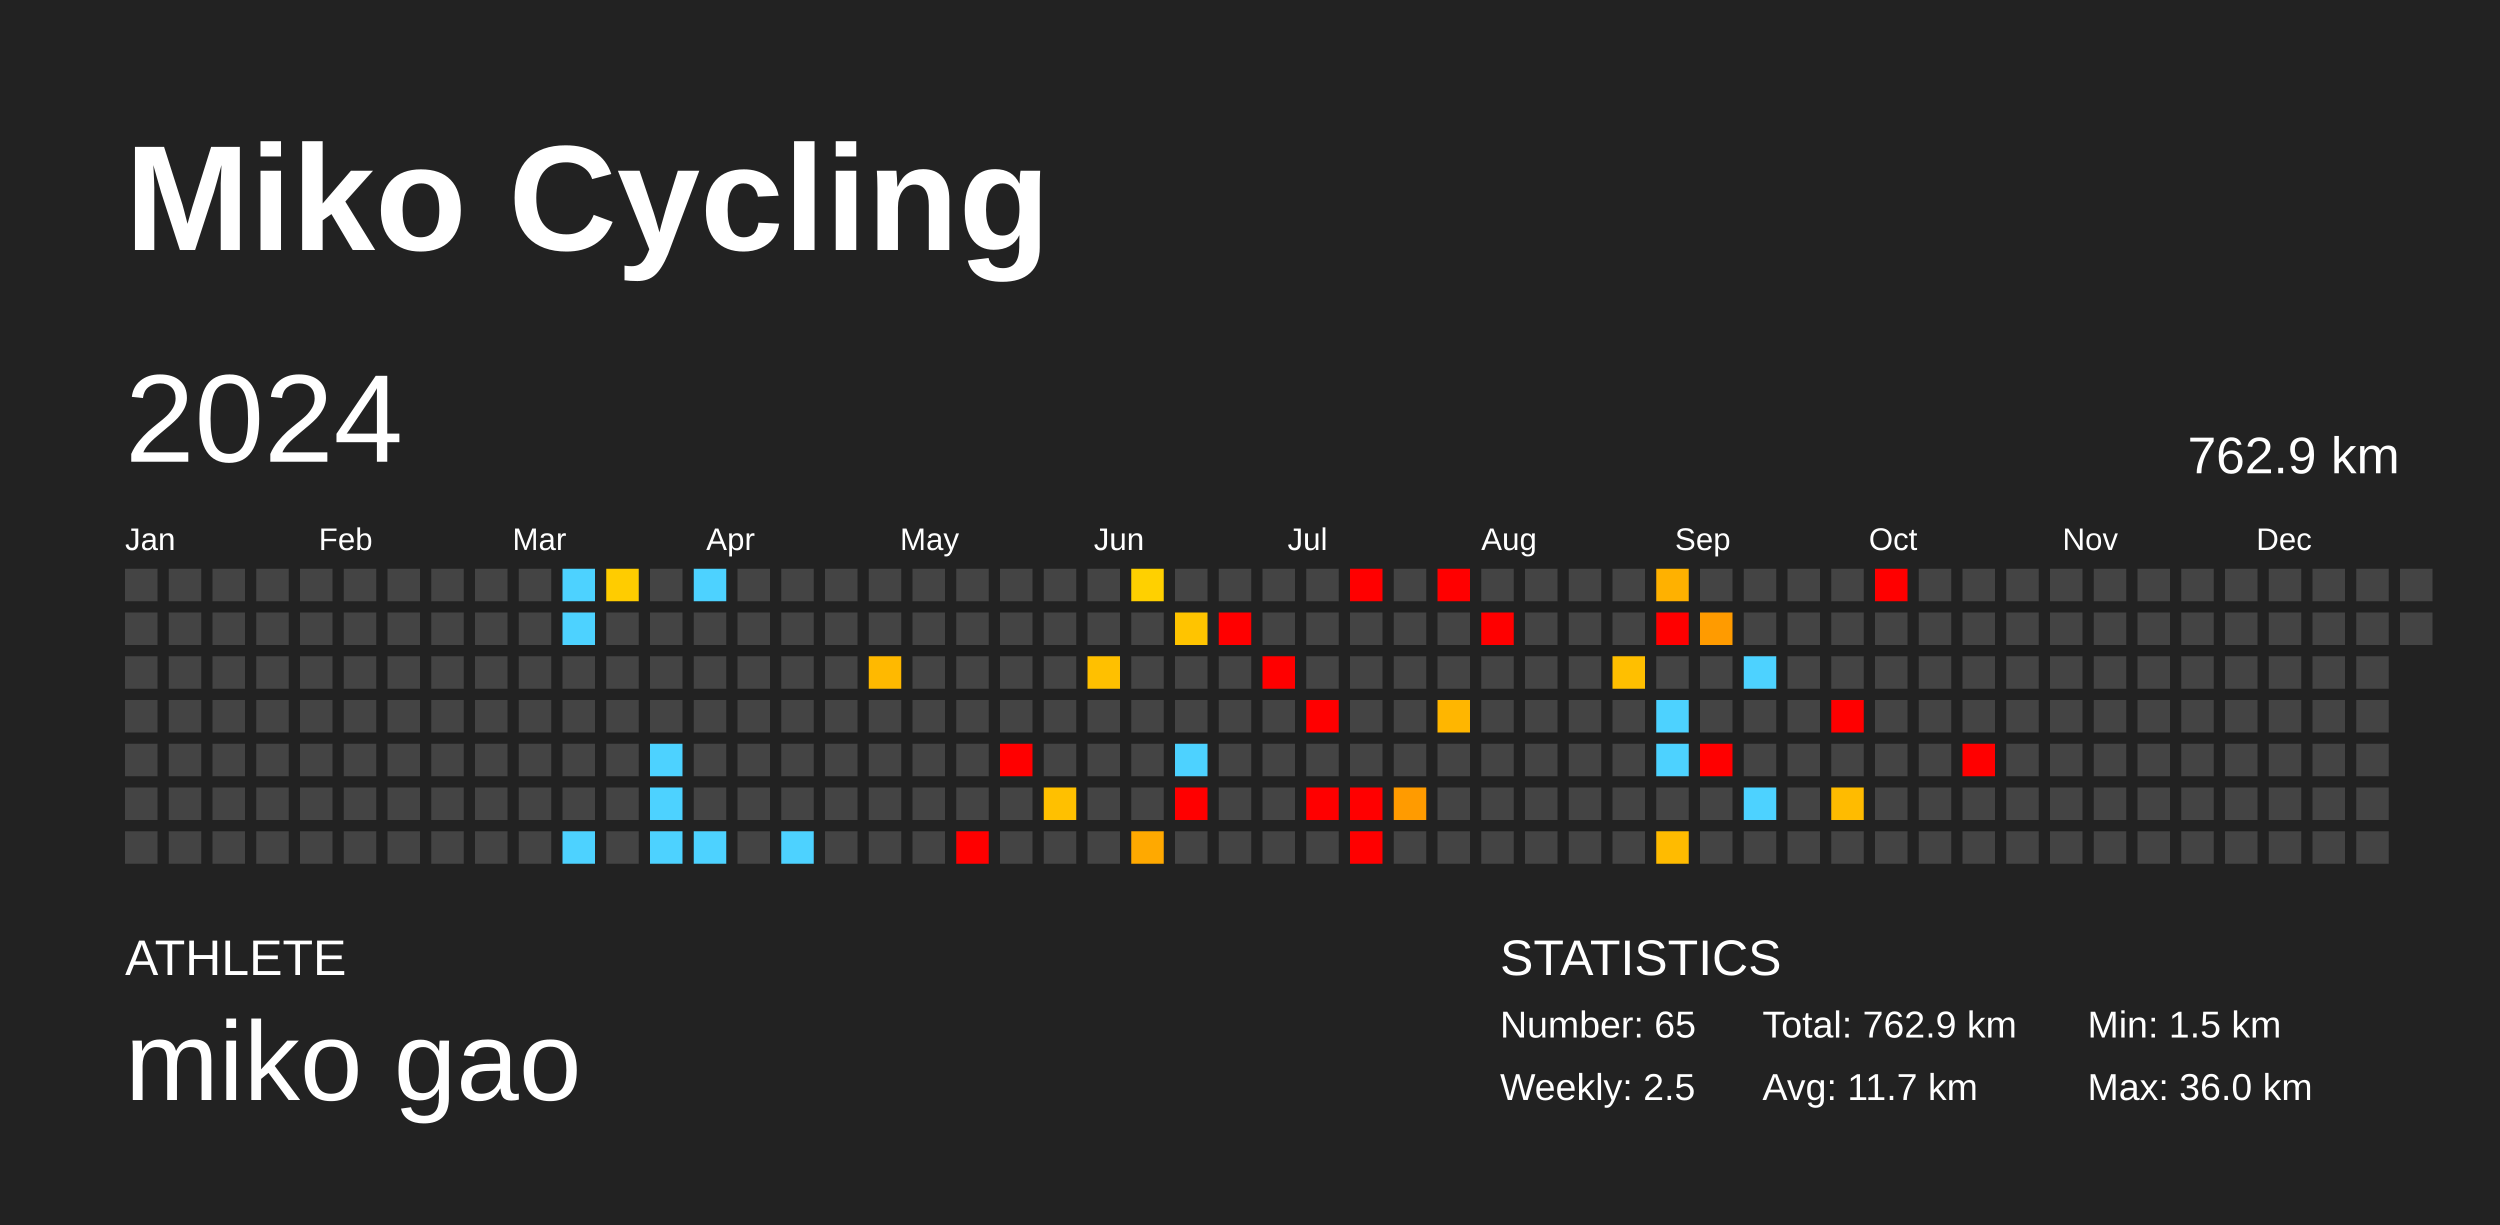
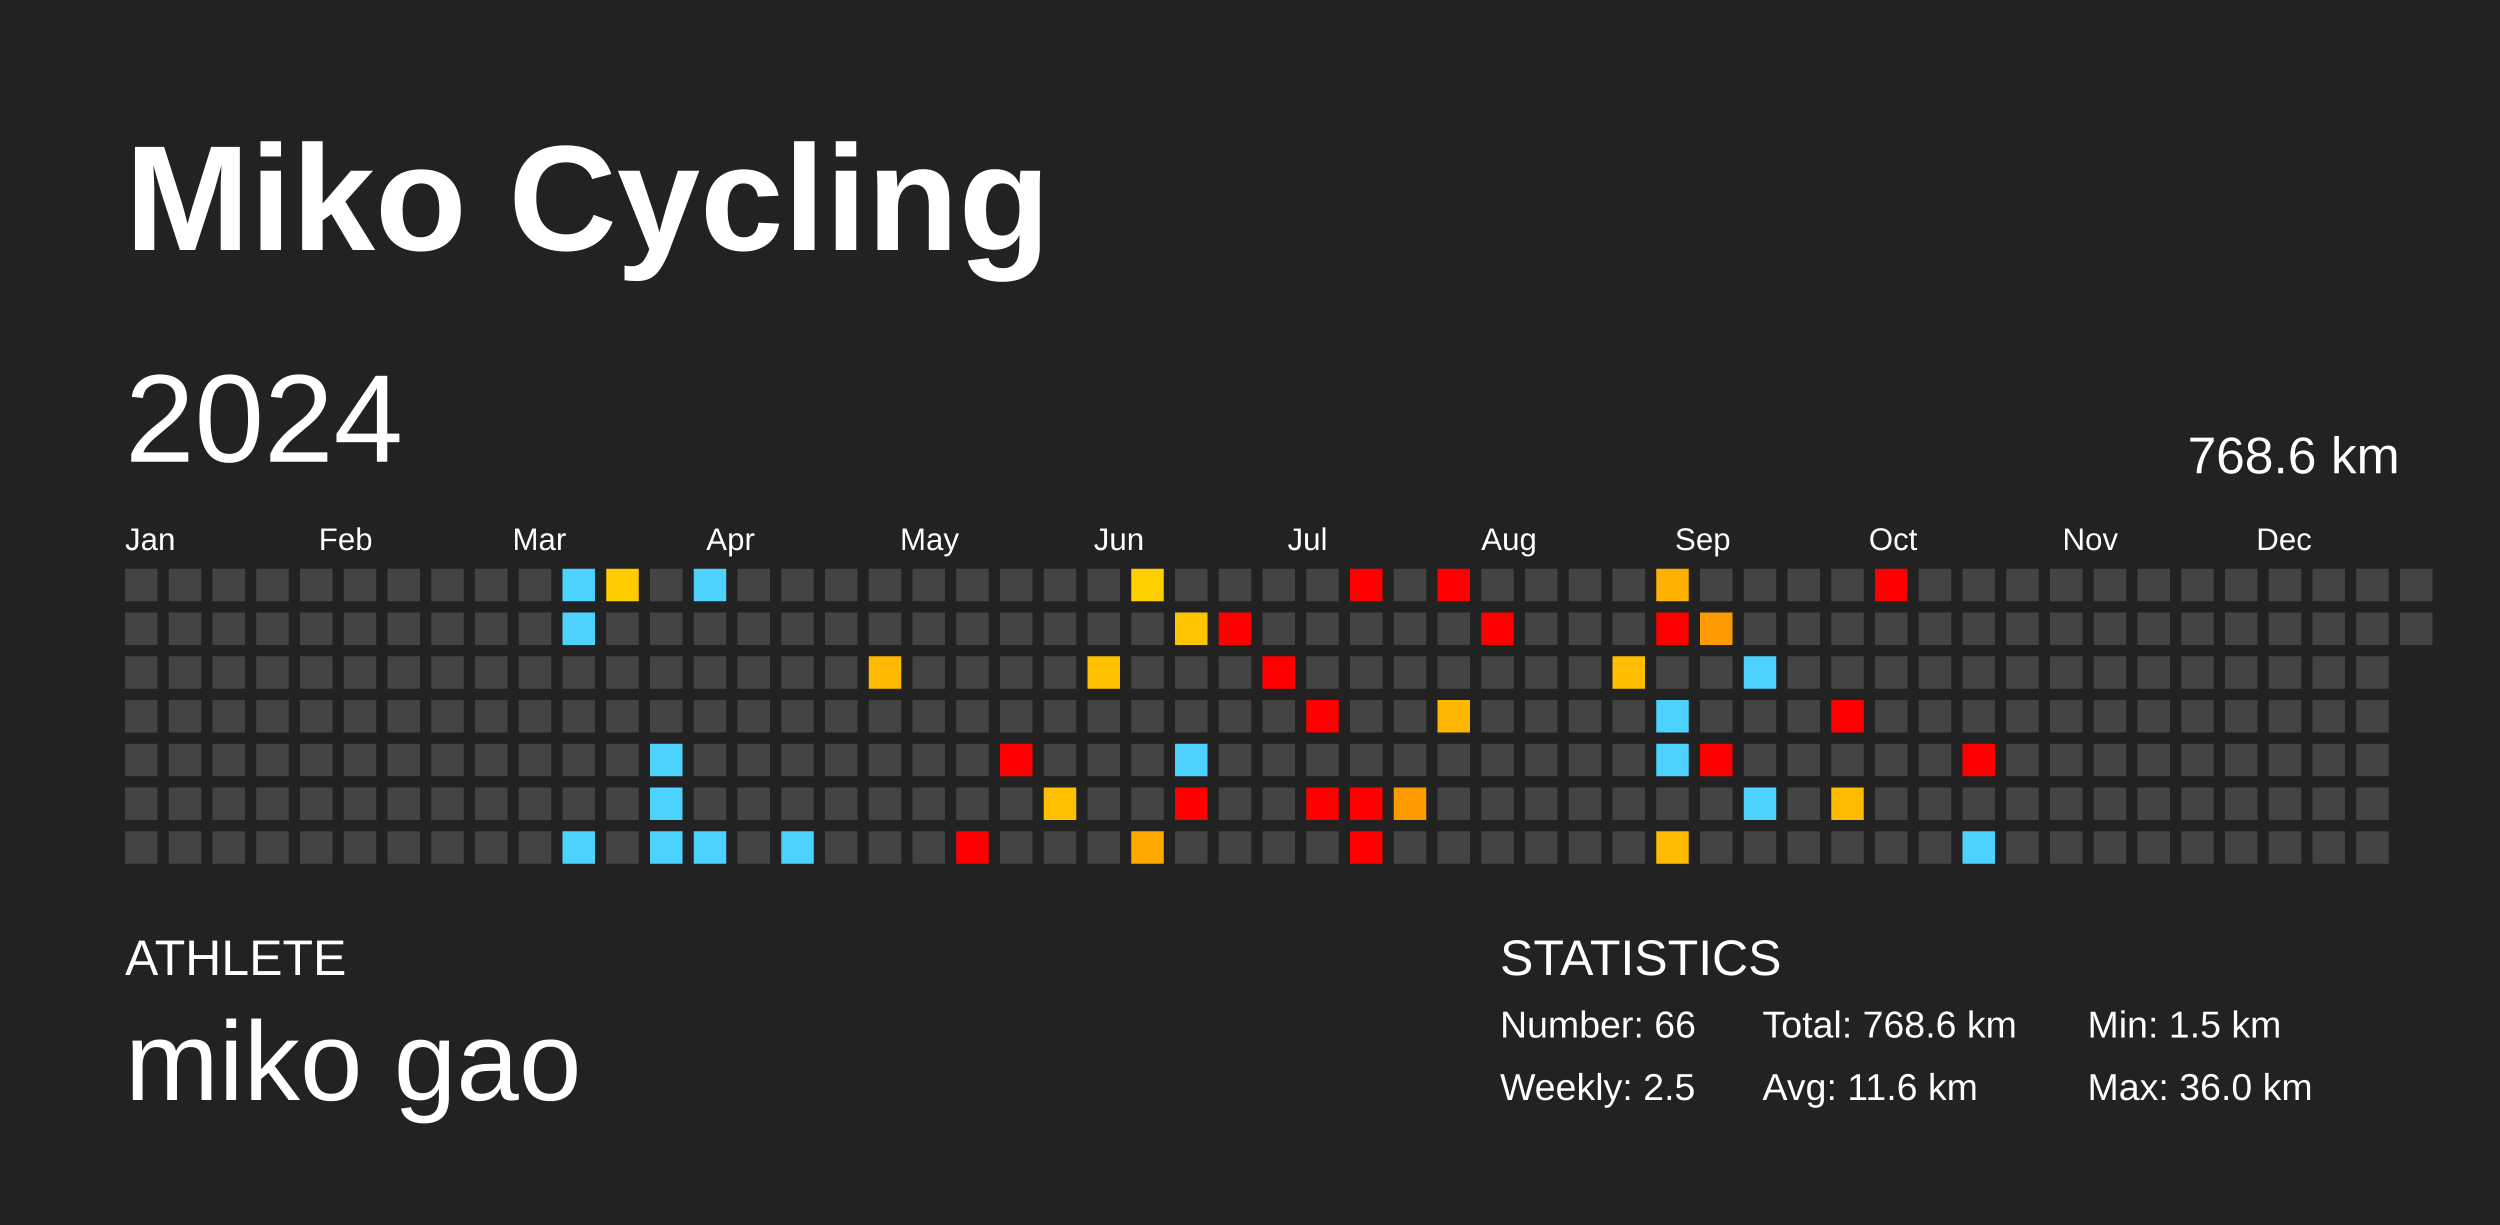
<svg xmlns="http://www.w3.org/2000/svg" baseProfile="full" height="98mm" version="1.1" viewBox="0,0,200,98" width="200mm">
  <defs />
  <rect fill="#222222" height="98" width="200" x="0" y="0" />
  <text fill="#FFFFFF" style="font-size:12px; font-family:Arial; font-weight:bold;" x="10" y="20">Miko Cycling</text>
  <text fill="#FFFFFF" style="font-size:4px; font-family:Arial" x="10" y="78">ATHLETE</text>
  <text fill="#FFFFFF" style="font-size:9px; font-family:Arial" x="10" y="88">miko gao</text>
  <text fill="#FFFFFF" style="font-size:4px; font-family:Arial" x="120" y="78">STATISTICS</text>
-   <text fill="#FFFFFF" style="font-size:3px; font-family:Arial" x="120" y="83">Number: 65</text>
+   <text fill="#FFFFFF" style="font-size:3px; font-family:Arial" x="120" y="83">Number: 66</text>
  <text fill="#FFFFFF" style="font-size:3px; font-family:Arial" x="120" y="88">Weekly: 2.5</text>
-   <text fill="#FFFFFF" style="font-size:3px; font-family:Arial" x="141" y="83">Total: 762.9 km</text>
-   <text fill="#FFFFFF" style="font-size:3px; font-family:Arial" x="141" y="88">Avg: 11.7 km</text>
+   <text fill="#FFFFFF" style="font-size:3px; font-family:Arial" x="141" y="83">Total: 768.6 km</text>
+   <text fill="#FFFFFF" style="font-size:3px; font-family:Arial" x="141" y="88">Avg: 11.6 km</text>
  <text fill="#FFFFFF" style="font-size:3px; font-family:Arial" x="167" y="83">Min: 1.5 km</text>
  <text fill="#FFFFFF" style="font-size:3px; font-family:Arial" x="167" y="88">Max: 36.0 km</text>
  <text dominant-baseline="hanging" fill="#FFFFFF" style="font-size:10.0px; font-family:Arial;" x="10" y="30">2024</text>
-   <text dominant-baseline="hanging" fill="#FFFFFF" style="font-size:4.125px; font-family:Arial;" x="175" y="35">762.9 km</text>
+   <text dominant-baseline="hanging" fill="#FFFFFF" style="font-size:4.125px; font-family:Arial;" x="175" y="35">768.6 km</text>
  <text fill="#FFFFFF" style="font-size:2.5px; font-family:Arial" x="10.0" y="44">Jan</text>
  <text fill="#FFFFFF" style="font-size:2.5px; font-family:Arial" x="25.5" y="44">Feb</text>
  <text fill="#FFFFFF" style="font-size:2.5px; font-family:Arial" x="41.0" y="44">Mar</text>
  <text fill="#FFFFFF" style="font-size:2.5px; font-family:Arial" x="56.5" y="44">Apr</text>
  <text fill="#FFFFFF" style="font-size:2.5px; font-family:Arial" x="72.0" y="44">May</text>
  <text fill="#FFFFFF" style="font-size:2.5px; font-family:Arial" x="87.5" y="44">Jun</text>
  <text fill="#FFFFFF" style="font-size:2.5px; font-family:Arial" x="103.0" y="44">Jul</text>
  <text fill="#FFFFFF" style="font-size:2.5px; font-family:Arial" x="118.5" y="44">Aug</text>
  <text fill="#FFFFFF" style="font-size:2.5px; font-family:Arial" x="134.0" y="44">Sep</text>
  <text fill="#FFFFFF" style="font-size:2.5px; font-family:Arial" x="149.5" y="44">Oct</text>
  <text fill="#FFFFFF" style="font-size:2.5px; font-family:Arial" x="165.0" y="44">Nov</text>
  <text fill="#FFFFFF" style="font-size:2.5px; font-family:Arial" x="180.5" y="44">Dec</text>
  <rect fill="#444444" height="2.6" width="2.6" x="10.0" y="45.5" />
  <rect fill="#444444" height="2.6" width="2.6" x="10.0" y="49.0" />
  <rect fill="#444444" height="2.6" width="2.6" x="10.0" y="52.5" />
  <rect fill="#444444" height="2.6" width="2.6" x="10.0" y="56.0" />
  <rect fill="#444444" height="2.6" width="2.6" x="10.0" y="59.5" />
  <rect fill="#444444" height="2.6" width="2.6" x="10.0" y="63.0" />
  <rect fill="#444444" height="2.6" width="2.6" x="10.0" y="66.5" />
  <rect fill="#444444" height="2.6" width="2.6" x="13.5" y="45.5" />
  <rect fill="#444444" height="2.6" width="2.6" x="13.5" y="49.0" />
  <rect fill="#444444" height="2.6" width="2.6" x="13.5" y="52.5" />
  <rect fill="#444444" height="2.6" width="2.6" x="13.5" y="56.0" />
  <rect fill="#444444" height="2.6" width="2.6" x="13.5" y="59.5" />
  <rect fill="#444444" height="2.6" width="2.6" x="13.5" y="63.0" />
  <rect fill="#444444" height="2.6" width="2.6" x="13.5" y="66.5" />
  <rect fill="#444444" height="2.6" width="2.6" x="17.0" y="45.5" />
  <rect fill="#444444" height="2.6" width="2.6" x="17.0" y="49.0" />
  <rect fill="#444444" height="2.6" width="2.6" x="17.0" y="52.5" />
  <rect fill="#444444" height="2.6" width="2.6" x="17.0" y="56.0" />
  <rect fill="#444444" height="2.6" width="2.6" x="17.0" y="59.5" />
  <rect fill="#444444" height="2.6" width="2.6" x="17.0" y="63.0" />
  <rect fill="#444444" height="2.6" width="2.6" x="17.0" y="66.5" />
  <rect fill="#444444" height="2.6" width="2.6" x="20.5" y="45.5" />
  <rect fill="#444444" height="2.6" width="2.6" x="20.5" y="49.0" />
  <rect fill="#444444" height="2.6" width="2.6" x="20.5" y="52.5" />
  <rect fill="#444444" height="2.6" width="2.6" x="20.5" y="56.0" />
  <rect fill="#444444" height="2.6" width="2.6" x="20.5" y="59.5" />
  <rect fill="#444444" height="2.6" width="2.6" x="20.5" y="63.0" />
  <rect fill="#444444" height="2.6" width="2.6" x="20.5" y="66.5" />
  <rect fill="#444444" height="2.6" width="2.6" x="24.0" y="45.5" />
  <rect fill="#444444" height="2.6" width="2.6" x="24.0" y="49.0" />
  <rect fill="#444444" height="2.6" width="2.6" x="24.0" y="52.5" />
  <rect fill="#444444" height="2.6" width="2.6" x="24.0" y="56.0" />
  <rect fill="#444444" height="2.6" width="2.6" x="24.0" y="59.5" />
  <rect fill="#444444" height="2.6" width="2.6" x="24.0" y="63.0" />
  <rect fill="#444444" height="2.6" width="2.6" x="24.0" y="66.5" />
  <rect fill="#444444" height="2.6" width="2.6" x="27.5" y="45.5" />
  <rect fill="#444444" height="2.6" width="2.6" x="27.5" y="49.0" />
  <rect fill="#444444" height="2.6" width="2.6" x="27.5" y="52.5" />
  <rect fill="#444444" height="2.6" width="2.6" x="27.5" y="56.0" />
  <rect fill="#444444" height="2.6" width="2.6" x="27.5" y="59.5" />
  <rect fill="#444444" height="2.6" width="2.6" x="27.5" y="63.0" />
  <rect fill="#444444" height="2.6" width="2.6" x="27.5" y="66.5" />
  <rect fill="#444444" height="2.6" width="2.6" x="31.0" y="45.5" />
  <rect fill="#444444" height="2.6" width="2.6" x="31.0" y="49.0" />
  <rect fill="#444444" height="2.6" width="2.6" x="31.0" y="52.5" />
  <rect fill="#444444" height="2.6" width="2.6" x="31.0" y="56.0" />
  <rect fill="#444444" height="2.6" width="2.6" x="31.0" y="59.5" />
  <rect fill="#444444" height="2.6" width="2.6" x="31.0" y="63.0" />
  <rect fill="#444444" height="2.6" width="2.6" x="31.0" y="66.5" />
  <rect fill="#444444" height="2.6" width="2.6" x="34.5" y="45.5" />
  <rect fill="#444444" height="2.6" width="2.6" x="34.5" y="49.0" />
  <rect fill="#444444" height="2.6" width="2.6" x="34.5" y="52.5" />
  <rect fill="#444444" height="2.6" width="2.6" x="34.5" y="56.0" />
  <rect fill="#444444" height="2.6" width="2.6" x="34.5" y="59.5" />
  <rect fill="#444444" height="2.6" width="2.6" x="34.5" y="63.0" />
  <rect fill="#444444" height="2.6" width="2.6" x="34.5" y="66.5" />
  <rect fill="#444444" height="2.6" width="2.6" x="38.0" y="45.5" />
  <rect fill="#444444" height="2.6" width="2.6" x="38.0" y="49.0" />
  <rect fill="#444444" height="2.6" width="2.6" x="38.0" y="52.5" />
  <rect fill="#444444" height="2.6" width="2.6" x="38.0" y="56.0" />
  <rect fill="#444444" height="2.6" width="2.6" x="38.0" y="59.5" />
  <rect fill="#444444" height="2.6" width="2.6" x="38.0" y="63.0" />
  <rect fill="#444444" height="2.6" width="2.6" x="38.0" y="66.5" />
  <rect fill="#444444" height="2.6" width="2.6" x="41.5" y="45.5" />
  <rect fill="#444444" height="2.6" width="2.6" x="41.5" y="49.0" />
  <rect fill="#444444" height="2.6" width="2.6" x="41.5" y="52.5" />
  <rect fill="#444444" height="2.6" width="2.6" x="41.5" y="56.0" />
  <rect fill="#444444" height="2.6" width="2.6" x="41.5" y="59.5" />
  <rect fill="#444444" height="2.6" width="2.6" x="41.5" y="63.0" />
  <rect fill="#444444" height="2.6" width="2.6" x="41.5" y="66.5" />
  <rect fill="#4dd2ff" height="2.6" width="2.6" x="45.0" y="45.5" />
  <rect fill="#4dd2ff" height="2.6" width="2.6" x="45.0" y="49.0" />
  <rect fill="#444444" height="2.6" width="2.6" x="45.0" y="52.5" />
  <rect fill="#444444" height="2.6" width="2.6" x="45.0" y="56.0" />
  <rect fill="#444444" height="2.6" width="2.6" x="45.0" y="59.5" />
  <rect fill="#444444" height="2.6" width="2.6" x="45.0" y="63.0" />
  <rect fill="#4dd2ff" height="2.6" width="2.6" x="45.0" y="66.5" />
  <rect fill="#ffcc00" height="2.6" width="2.6" x="48.5" y="45.5" />
  <rect fill="#444444" height="2.6" width="2.6" x="48.5" y="49.0" />
  <rect fill="#444444" height="2.6" width="2.6" x="48.5" y="52.5" />
  <rect fill="#444444" height="2.6" width="2.6" x="48.5" y="56.0" />
  <rect fill="#444444" height="2.6" width="2.6" x="48.5" y="59.5" />
  <rect fill="#444444" height="2.6" width="2.6" x="48.5" y="63.0" />
  <rect fill="#444444" height="2.6" width="2.6" x="48.5" y="66.5" />
  <rect fill="#444444" height="2.6" width="2.6" x="52.0" y="45.5" />
  <rect fill="#444444" height="2.6" width="2.6" x="52.0" y="49.0" />
  <rect fill="#444444" height="2.6" width="2.6" x="52.0" y="52.5" />
  <rect fill="#444444" height="2.6" width="2.6" x="52.0" y="56.0" />
  <rect fill="#4dd2ff" height="2.6" width="2.6" x="52.0" y="59.5" />
  <rect fill="#4dd2ff" height="2.6" width="2.6" x="52.0" y="63.0" />
  <rect fill="#4dd2ff" height="2.6" width="2.6" x="52.0" y="66.5" />
  <rect fill="#4dd2ff" height="2.6" width="2.6" x="55.5" y="45.5" />
  <rect fill="#444444" height="2.6" width="2.6" x="55.5" y="49.0" />
  <rect fill="#444444" height="2.6" width="2.6" x="55.5" y="52.5" />
  <rect fill="#444444" height="2.6" width="2.6" x="55.5" y="56.0" />
  <rect fill="#444444" height="2.6" width="2.6" x="55.5" y="59.5" />
  <rect fill="#444444" height="2.6" width="2.6" x="55.5" y="63.0" />
  <rect fill="#4dd2ff" height="2.6" width="2.6" x="55.5" y="66.5" />
  <rect fill="#444444" height="2.6" width="2.6" x="59.0" y="45.5" />
  <rect fill="#444444" height="2.6" width="2.6" x="59.0" y="49.0" />
  <rect fill="#444444" height="2.6" width="2.6" x="59.0" y="52.5" />
  <rect fill="#444444" height="2.6" width="2.6" x="59.0" y="56.0" />
  <rect fill="#444444" height="2.6" width="2.6" x="59.0" y="59.5" />
  <rect fill="#444444" height="2.6" width="2.6" x="59.0" y="63.0" />
  <rect fill="#444444" height="2.6" width="2.6" x="59.0" y="66.5" />
  <rect fill="#444444" height="2.6" width="2.6" x="62.5" y="45.5" />
  <rect fill="#444444" height="2.6" width="2.6" x="62.5" y="49.0" />
  <rect fill="#444444" height="2.6" width="2.6" x="62.5" y="52.5" />
  <rect fill="#444444" height="2.6" width="2.6" x="62.5" y="56.0" />
  <rect fill="#444444" height="2.6" width="2.6" x="62.5" y="59.5" />
  <rect fill="#444444" height="2.6" width="2.6" x="62.5" y="63.0" />
  <rect fill="#4dd2ff" height="2.6" width="2.6" x="62.5" y="66.5" />
  <rect fill="#444444" height="2.6" width="2.6" x="66.0" y="45.5" />
  <rect fill="#444444" height="2.6" width="2.6" x="66.0" y="49.0" />
  <rect fill="#444444" height="2.6" width="2.6" x="66.0" y="52.5" />
  <rect fill="#444444" height="2.6" width="2.6" x="66.0" y="56.0" />
  <rect fill="#444444" height="2.6" width="2.6" x="66.0" y="59.5" />
  <rect fill="#444444" height="2.6" width="2.6" x="66.0" y="63.0" />
  <rect fill="#444444" height="2.6" width="2.6" x="66.0" y="66.5" />
  <rect fill="#444444" height="2.6" width="2.6" x="69.5" y="45.5" />
  <rect fill="#444444" height="2.6" width="2.6" x="69.5" y="49.0" />
  <rect fill="#ffb900" height="2.6" width="2.6" x="69.5" y="52.5" />
  <rect fill="#444444" height="2.6" width="2.6" x="69.5" y="56.0" />
  <rect fill="#444444" height="2.6" width="2.6" x="69.5" y="59.5" />
  <rect fill="#444444" height="2.6" width="2.6" x="69.5" y="63.0" />
  <rect fill="#444444" height="2.6" width="2.6" x="69.5" y="66.5" />
  <rect fill="#444444" height="2.6" width="2.6" x="73.0" y="45.5" />
  <rect fill="#444444" height="2.6" width="2.6" x="73.0" y="49.0" />
  <rect fill="#444444" height="2.6" width="2.6" x="73.0" y="52.5" />
  <rect fill="#444444" height="2.6" width="2.6" x="73.0" y="56.0" />
  <rect fill="#444444" height="2.6" width="2.6" x="73.0" y="59.5" />
  <rect fill="#444444" height="2.6" width="2.6" x="73.0" y="63.0" />
  <rect fill="#444444" height="2.6" width="2.6" x="73.0" y="66.5" />
  <rect fill="#444444" height="2.6" width="2.6" x="76.5" y="45.5" />
  <rect fill="#444444" height="2.6" width="2.6" x="76.5" y="49.0" />
  <rect fill="#444444" height="2.6" width="2.6" x="76.5" y="52.5" />
  <rect fill="#444444" height="2.6" width="2.6" x="76.5" y="56.0" />
  <rect fill="#444444" height="2.6" width="2.6" x="76.5" y="59.5" />
  <rect fill="#444444" height="2.6" width="2.6" x="76.5" y="63.0" />
  <rect fill="red" height="2.6" width="2.6" x="76.5" y="66.5" />
  <rect fill="#444444" height="2.6" width="2.6" x="80.0" y="45.5" />
  <rect fill="#444444" height="2.6" width="2.6" x="80.0" y="49.0" />
  <rect fill="#444444" height="2.6" width="2.6" x="80.0" y="52.5" />
  <rect fill="#444444" height="2.6" width="2.6" x="80.0" y="56.0" />
  <rect fill="red" height="2.6" width="2.6" x="80.0" y="59.5" />
  <rect fill="#444444" height="2.6" width="2.6" x="80.0" y="63.0" />
  <rect fill="#444444" height="2.6" width="2.6" x="80.0" y="66.5" />
  <rect fill="#444444" height="2.6" width="2.6" x="83.5" y="45.5" />
  <rect fill="#444444" height="2.6" width="2.6" x="83.5" y="49.0" />
  <rect fill="#444444" height="2.6" width="2.6" x="83.5" y="52.5" />
  <rect fill="#444444" height="2.6" width="2.6" x="83.5" y="56.0" />
  <rect fill="#444444" height="2.6" width="2.6" x="83.5" y="59.5" />
  <rect fill="#ffc000" height="2.6" width="2.6" x="83.5" y="63.0" />
  <rect fill="#444444" height="2.6" width="2.6" x="83.5" y="66.5" />
  <rect fill="#444444" height="2.6" width="2.6" x="87.0" y="45.5" />
  <rect fill="#444444" height="2.6" width="2.6" x="87.0" y="49.0" />
  <rect fill="#ffc000" height="2.6" width="2.6" x="87.0" y="52.5" />
  <rect fill="#444444" height="2.6" width="2.6" x="87.0" y="56.0" />
  <rect fill="#444444" height="2.6" width="2.6" x="87.0" y="59.5" />
  <rect fill="#444444" height="2.6" width="2.6" x="87.0" y="63.0" />
  <rect fill="#444444" height="2.6" width="2.6" x="87.0" y="66.5" />
  <rect fill="#ffd000" height="2.6" width="2.6" x="90.5" y="45.5" />
  <rect fill="#444444" height="2.6" width="2.6" x="90.5" y="49.0" />
  <rect fill="#444444" height="2.6" width="2.6" x="90.5" y="52.5" />
  <rect fill="#444444" height="2.6" width="2.6" x="90.5" y="56.0" />
  <rect fill="#444444" height="2.6" width="2.6" x="90.5" y="59.5" />
  <rect fill="#444444" height="2.6" width="2.6" x="90.5" y="63.0" />
  <rect fill="#ffa900" height="2.6" width="2.6" x="90.5" y="66.5" />
  <rect fill="#444444" height="2.6" width="2.6" x="94.0" y="45.5" />
  <rect fill="#ffc400" height="2.6" width="2.6" x="94.0" y="49.0" />
  <rect fill="#444444" height="2.6" width="2.6" x="94.0" y="52.5" />
  <rect fill="#444444" height="2.6" width="2.6" x="94.0" y="56.0" />
  <rect fill="#4dd2ff" height="2.6" width="2.6" x="94.0" y="59.5" />
  <rect fill="red" height="2.6" width="2.6" x="94.0" y="63.0" />
  <rect fill="#444444" height="2.6" width="2.6" x="94.0" y="66.5" />
  <rect fill="#444444" height="2.6" width="2.6" x="97.5" y="45.5" />
  <rect fill="red" height="2.6" width="2.6" x="97.5" y="49.0" />
  <rect fill="#444444" height="2.6" width="2.6" x="97.5" y="52.5" />
  <rect fill="#444444" height="2.6" width="2.6" x="97.5" y="56.0" />
  <rect fill="#444444" height="2.6" width="2.6" x="97.5" y="59.5" />
  <rect fill="#444444" height="2.6" width="2.6" x="97.5" y="63.0" />
  <rect fill="#444444" height="2.6" width="2.6" x="97.5" y="66.5" />
  <rect fill="#444444" height="2.6" width="2.6" x="101.0" y="45.5" />
  <rect fill="#444444" height="2.6" width="2.6" x="101.0" y="49.0" />
  <rect fill="red" height="2.6" width="2.6" x="101.0" y="52.5" />
  <rect fill="#444444" height="2.6" width="2.6" x="101.0" y="56.0" />
  <rect fill="#444444" height="2.6" width="2.6" x="101.0" y="59.5" />
  <rect fill="#444444" height="2.6" width="2.6" x="101.0" y="63.0" />
  <rect fill="#444444" height="2.6" width="2.6" x="101.0" y="66.5" />
  <rect fill="#444444" height="2.6" width="2.6" x="104.5" y="45.5" />
  <rect fill="#444444" height="2.6" width="2.6" x="104.5" y="49.0" />
  <rect fill="#444444" height="2.6" width="2.6" x="104.5" y="52.5" />
  <rect fill="red" height="2.6" width="2.6" x="104.5" y="56.0" />
  <rect fill="#444444" height="2.6" width="2.6" x="104.5" y="59.5" />
  <rect fill="red" height="2.6" width="2.6" x="104.5" y="63.0" />
  <rect fill="#444444" height="2.6" width="2.6" x="104.5" y="66.5" />
  <rect fill="red" height="2.6" width="2.6" x="108.0" y="45.5" />
  <rect fill="#444444" height="2.6" width="2.6" x="108.0" y="49.0" />
  <rect fill="#444444" height="2.6" width="2.6" x="108.0" y="52.5" />
  <rect fill="#444444" height="2.6" width="2.6" x="108.0" y="56.0" />
  <rect fill="#444444" height="2.6" width="2.6" x="108.0" y="59.5" />
  <rect fill="red" height="2.6" width="2.6" x="108.0" y="63.0" />
  <rect fill="red" height="2.6" width="2.6" x="108.0" y="66.5" />
  <rect fill="#444444" height="2.6" width="2.6" x="111.5" y="45.5" />
  <rect fill="#444444" height="2.6" width="2.6" x="111.5" y="49.0" />
  <rect fill="#444444" height="2.6" width="2.6" x="111.5" y="52.5" />
  <rect fill="#444444" height="2.6" width="2.6" x="111.5" y="56.0" />
  <rect fill="#444444" height="2.6" width="2.6" x="111.5" y="59.5" />
  <rect fill="#ff9b00" height="2.6" width="2.6" x="111.5" y="63.0" />
  <rect fill="#444444" height="2.6" width="2.6" x="111.5" y="66.5" />
  <rect fill="red" height="2.6" width="2.6" x="115.0" y="45.5" />
  <rect fill="#444444" height="2.6" width="2.6" x="115.0" y="49.0" />
  <rect fill="#444444" height="2.6" width="2.6" x="115.0" y="52.5" />
  <rect fill="#ffb600" height="2.6" width="2.6" x="115.0" y="56.0" />
  <rect fill="#444444" height="2.6" width="2.6" x="115.0" y="59.5" />
  <rect fill="#444444" height="2.6" width="2.6" x="115.0" y="63.0" />
  <rect fill="#444444" height="2.6" width="2.6" x="115.0" y="66.5" />
  <rect fill="#444444" height="2.6" width="2.6" x="118.5" y="45.5" />
  <rect fill="red" height="2.6" width="2.6" x="118.5" y="49.0" />
  <rect fill="#444444" height="2.6" width="2.6" x="118.5" y="52.5" />
  <rect fill="#444444" height="2.6" width="2.6" x="118.5" y="56.0" />
  <rect fill="#444444" height="2.6" width="2.6" x="118.5" y="59.5" />
  <rect fill="#444444" height="2.6" width="2.6" x="118.5" y="63.0" />
  <rect fill="#444444" height="2.6" width="2.6" x="118.5" y="66.5" />
  <rect fill="#444444" height="2.6" width="2.6" x="122.0" y="45.5" />
  <rect fill="#444444" height="2.6" width="2.6" x="122.0" y="49.0" />
  <rect fill="#444444" height="2.6" width="2.6" x="122.0" y="52.5" />
  <rect fill="#444444" height="2.6" width="2.6" x="122.0" y="56.0" />
  <rect fill="#444444" height="2.6" width="2.6" x="122.0" y="59.5" />
  <rect fill="#444444" height="2.6" width="2.6" x="122.0" y="63.0" />
  <rect fill="#444444" height="2.6" width="2.6" x="122.0" y="66.5" />
  <rect fill="#444444" height="2.6" width="2.6" x="125.5" y="45.5" />
  <rect fill="#444444" height="2.6" width="2.6" x="125.5" y="49.0" />
  <rect fill="#444444" height="2.6" width="2.6" x="125.5" y="52.5" />
  <rect fill="#444444" height="2.6" width="2.6" x="125.5" y="56.0" />
  <rect fill="#444444" height="2.6" width="2.6" x="125.5" y="59.5" />
  <rect fill="#444444" height="2.6" width="2.6" x="125.5" y="63.0" />
  <rect fill="#444444" height="2.6" width="2.6" x="125.5" y="66.5" />
  <rect fill="#444444" height="2.6" width="2.6" x="129.0" y="45.5" />
  <rect fill="#444444" height="2.6" width="2.6" x="129.0" y="49.0" />
  <rect fill="#ffbf00" height="2.6" width="2.6" x="129.0" y="52.5" />
  <rect fill="#444444" height="2.6" width="2.6" x="129.0" y="56.0" />
  <rect fill="#444444" height="2.6" width="2.6" x="129.0" y="59.5" />
  <rect fill="#444444" height="2.6" width="2.6" x="129.0" y="63.0" />
  <rect fill="#444444" height="2.6" width="2.6" x="129.0" y="66.5" />
  <rect fill="#ffb100" height="2.6" width="2.6" x="132.5" y="45.5" />
  <rect fill="red" height="2.6" width="2.6" x="132.5" y="49.0" />
  <rect fill="#444444" height="2.6" width="2.6" x="132.5" y="52.5" />
  <rect fill="#4dd2ff" height="2.6" width="2.6" x="132.5" y="56.0" />
  <rect fill="#4dd2ff" height="2.6" width="2.6" x="132.5" y="59.5" />
  <rect fill="#444444" height="2.6" width="2.6" x="132.5" y="63.0" />
  <rect fill="#ffbb00" height="2.6" width="2.6" x="132.5" y="66.5" />
  <rect fill="#444444" height="2.6" width="2.6" x="136.0" y="45.5" />
  <rect fill="#ff9b00" height="2.6" width="2.6" x="136.0" y="49.0" />
  <rect fill="#444444" height="2.6" width="2.6" x="136.0" y="52.5" />
  <rect fill="#444444" height="2.6" width="2.6" x="136.0" y="56.0" />
  <rect fill="red" height="2.6" width="2.6" x="136.0" y="59.5" />
  <rect fill="#444444" height="2.6" width="2.6" x="136.0" y="63.0" />
  <rect fill="#444444" height="2.6" width="2.6" x="136.0" y="66.5" />
  <rect fill="#444444" height="2.6" width="2.6" x="139.5" y="45.5" />
  <rect fill="#444444" height="2.6" width="2.6" x="139.5" y="49.0" />
  <rect fill="#4dd2ff" height="2.6" width="2.6" x="139.5" y="52.5" />
  <rect fill="#444444" height="2.6" width="2.6" x="139.5" y="56.0" />
  <rect fill="#444444" height="2.6" width="2.6" x="139.5" y="59.5" />
  <rect fill="#4dd2ff" height="2.6" width="2.6" x="139.5" y="63.0" />
  <rect fill="#444444" height="2.6" width="2.6" x="139.5" y="66.5" />
  <rect fill="#444444" height="2.6" width="2.6" x="143.0" y="45.5" />
  <rect fill="#444444" height="2.6" width="2.6" x="143.0" y="49.0" />
  <rect fill="#444444" height="2.6" width="2.6" x="143.0" y="52.5" />
  <rect fill="#444444" height="2.6" width="2.6" x="143.0" y="56.0" />
  <rect fill="#444444" height="2.6" width="2.6" x="143.0" y="59.5" />
  <rect fill="#444444" height="2.6" width="2.6" x="143.0" y="63.0" />
  <rect fill="#444444" height="2.6" width="2.6" x="143.0" y="66.5" />
  <rect fill="#444444" height="2.6" width="2.6" x="146.5" y="45.5" />
  <rect fill="#444444" height="2.6" width="2.6" x="146.5" y="49.0" />
  <rect fill="#444444" height="2.6" width="2.6" x="146.5" y="52.5" />
  <rect fill="red" height="2.6" width="2.6" x="146.5" y="56.0" />
  <rect fill="#444444" height="2.6" width="2.6" x="146.5" y="59.5" />
  <rect fill="#ffbb00" height="2.6" width="2.6" x="146.5" y="63.0" />
  <rect fill="#444444" height="2.6" width="2.6" x="146.5" y="66.5" />
  <rect fill="red" height="2.6" width="2.6" x="150.0" y="45.5" />
  <rect fill="#444444" height="2.6" width="2.6" x="150.0" y="49.0" />
  <rect fill="#444444" height="2.6" width="2.6" x="150.0" y="52.5" />
  <rect fill="#444444" height="2.6" width="2.6" x="150.0" y="56.0" />
  <rect fill="#444444" height="2.6" width="2.6" x="150.0" y="59.5" />
  <rect fill="#444444" height="2.6" width="2.6" x="150.0" y="63.0" />
  <rect fill="#444444" height="2.6" width="2.6" x="150.0" y="66.5" />
  <rect fill="#444444" height="2.6" width="2.6" x="153.5" y="45.5" />
  <rect fill="#444444" height="2.6" width="2.6" x="153.5" y="49.0" />
  <rect fill="#444444" height="2.6" width="2.6" x="153.5" y="52.5" />
  <rect fill="#444444" height="2.6" width="2.6" x="153.5" y="56.0" />
  <rect fill="#444444" height="2.6" width="2.6" x="153.5" y="59.5" />
  <rect fill="#444444" height="2.6" width="2.6" x="153.5" y="63.0" />
  <rect fill="#444444" height="2.6" width="2.6" x="153.5" y="66.5" />
  <rect fill="#444444" height="2.6" width="2.6" x="157.0" y="45.5" />
  <rect fill="#444444" height="2.6" width="2.6" x="157.0" y="49.0" />
  <rect fill="#444444" height="2.6" width="2.6" x="157.0" y="52.5" />
  <rect fill="#444444" height="2.6" width="2.6" x="157.0" y="56.0" />
  <rect fill="red" height="2.6" width="2.6" x="157.0" y="59.5" />
  <rect fill="#444444" height="2.6" width="2.6" x="157.0" y="63.0" />
-   <rect fill="#444444" height="2.6" width="2.6" x="157.0" y="66.5" />
+   <rect fill="#4dd2ff" height="2.6" width="2.6" x="157.0" y="66.5" />
  <rect fill="#444444" height="2.6" width="2.6" x="160.5" y="45.5" />
  <rect fill="#444444" height="2.6" width="2.6" x="160.5" y="49.0" />
  <rect fill="#444444" height="2.6" width="2.6" x="160.5" y="52.5" />
  <rect fill="#444444" height="2.6" width="2.6" x="160.5" y="56.0" />
  <rect fill="#444444" height="2.6" width="2.6" x="160.5" y="59.5" />
  <rect fill="#444444" height="2.6" width="2.6" x="160.5" y="63.0" />
  <rect fill="#444444" height="2.6" width="2.6" x="160.5" y="66.5" />
  <rect fill="#444444" height="2.6" width="2.6" x="164.0" y="45.5" />
  <rect fill="#444444" height="2.6" width="2.6" x="164.0" y="49.0" />
  <rect fill="#444444" height="2.6" width="2.6" x="164.0" y="52.5" />
  <rect fill="#444444" height="2.6" width="2.6" x="164.0" y="56.0" />
  <rect fill="#444444" height="2.6" width="2.6" x="164.0" y="59.5" />
  <rect fill="#444444" height="2.6" width="2.6" x="164.0" y="63.0" />
  <rect fill="#444444" height="2.6" width="2.6" x="164.0" y="66.5" />
  <rect fill="#444444" height="2.6" width="2.6" x="167.5" y="45.5" />
  <rect fill="#444444" height="2.6" width="2.6" x="167.5" y="49.0" />
  <rect fill="#444444" height="2.6" width="2.6" x="167.5" y="52.5" />
  <rect fill="#444444" height="2.6" width="2.6" x="167.5" y="56.0" />
  <rect fill="#444444" height="2.6" width="2.6" x="167.5" y="59.5" />
  <rect fill="#444444" height="2.6" width="2.6" x="167.5" y="63.0" />
  <rect fill="#444444" height="2.6" width="2.6" x="167.5" y="66.5" />
  <rect fill="#444444" height="2.6" width="2.6" x="171.0" y="45.5" />
  <rect fill="#444444" height="2.6" width="2.6" x="171.0" y="49.0" />
  <rect fill="#444444" height="2.6" width="2.6" x="171.0" y="52.5" />
  <rect fill="#444444" height="2.6" width="2.6" x="171.0" y="56.0" />
  <rect fill="#444444" height="2.6" width="2.6" x="171.0" y="59.5" />
  <rect fill="#444444" height="2.6" width="2.6" x="171.0" y="63.0" />
  <rect fill="#444444" height="2.6" width="2.6" x="171.0" y="66.5" />
  <rect fill="#444444" height="2.6" width="2.6" x="174.5" y="45.5" />
  <rect fill="#444444" height="2.6" width="2.6" x="174.5" y="49.0" />
  <rect fill="#444444" height="2.6" width="2.6" x="174.5" y="52.5" />
  <rect fill="#444444" height="2.6" width="2.6" x="174.5" y="56.0" />
  <rect fill="#444444" height="2.6" width="2.6" x="174.5" y="59.5" />
  <rect fill="#444444" height="2.6" width="2.6" x="174.5" y="63.0" />
  <rect fill="#444444" height="2.6" width="2.6" x="174.5" y="66.5" />
  <rect fill="#444444" height="2.6" width="2.6" x="178.0" y="45.5" />
  <rect fill="#444444" height="2.6" width="2.6" x="178.0" y="49.0" />
  <rect fill="#444444" height="2.6" width="2.6" x="178.0" y="52.5" />
  <rect fill="#444444" height="2.6" width="2.6" x="178.0" y="56.0" />
  <rect fill="#444444" height="2.6" width="2.6" x="178.0" y="59.5" />
  <rect fill="#444444" height="2.6" width="2.6" x="178.0" y="63.0" />
  <rect fill="#444444" height="2.6" width="2.6" x="178.0" y="66.5" />
  <rect fill="#444444" height="2.6" width="2.6" x="181.5" y="45.5" />
  <rect fill="#444444" height="2.6" width="2.6" x="181.5" y="49.0" />
  <rect fill="#444444" height="2.6" width="2.6" x="181.5" y="52.5" />
  <rect fill="#444444" height="2.6" width="2.6" x="181.5" y="56.0" />
  <rect fill="#444444" height="2.6" width="2.6" x="181.5" y="59.5" />
  <rect fill="#444444" height="2.6" width="2.6" x="181.5" y="63.0" />
  <rect fill="#444444" height="2.6" width="2.6" x="181.5" y="66.5" />
  <rect fill="#444444" height="2.6" width="2.6" x="185.0" y="45.5" />
  <rect fill="#444444" height="2.6" width="2.6" x="185.0" y="49.0" />
  <rect fill="#444444" height="2.6" width="2.6" x="185.0" y="52.5" />
  <rect fill="#444444" height="2.6" width="2.6" x="185.0" y="56.0" />
  <rect fill="#444444" height="2.6" width="2.6" x="185.0" y="59.5" />
  <rect fill="#444444" height="2.6" width="2.6" x="185.0" y="63.0" />
  <rect fill="#444444" height="2.6" width="2.6" x="185.0" y="66.5" />
  <rect fill="#444444" height="2.6" width="2.6" x="188.5" y="45.5" />
  <rect fill="#444444" height="2.6" width="2.6" x="188.5" y="49.0" />
  <rect fill="#444444" height="2.6" width="2.6" x="188.5" y="52.5" />
  <rect fill="#444444" height="2.6" width="2.6" x="188.5" y="56.0" />
  <rect fill="#444444" height="2.6" width="2.6" x="188.5" y="59.5" />
  <rect fill="#444444" height="2.6" width="2.6" x="188.5" y="63.0" />
  <rect fill="#444444" height="2.6" width="2.6" x="188.5" y="66.5" />
  <rect fill="#444444" height="2.6" width="2.6" x="192.0" y="45.5" />
  <rect fill="#444444" height="2.6" width="2.6" x="192.0" y="49.0" />
</svg>
